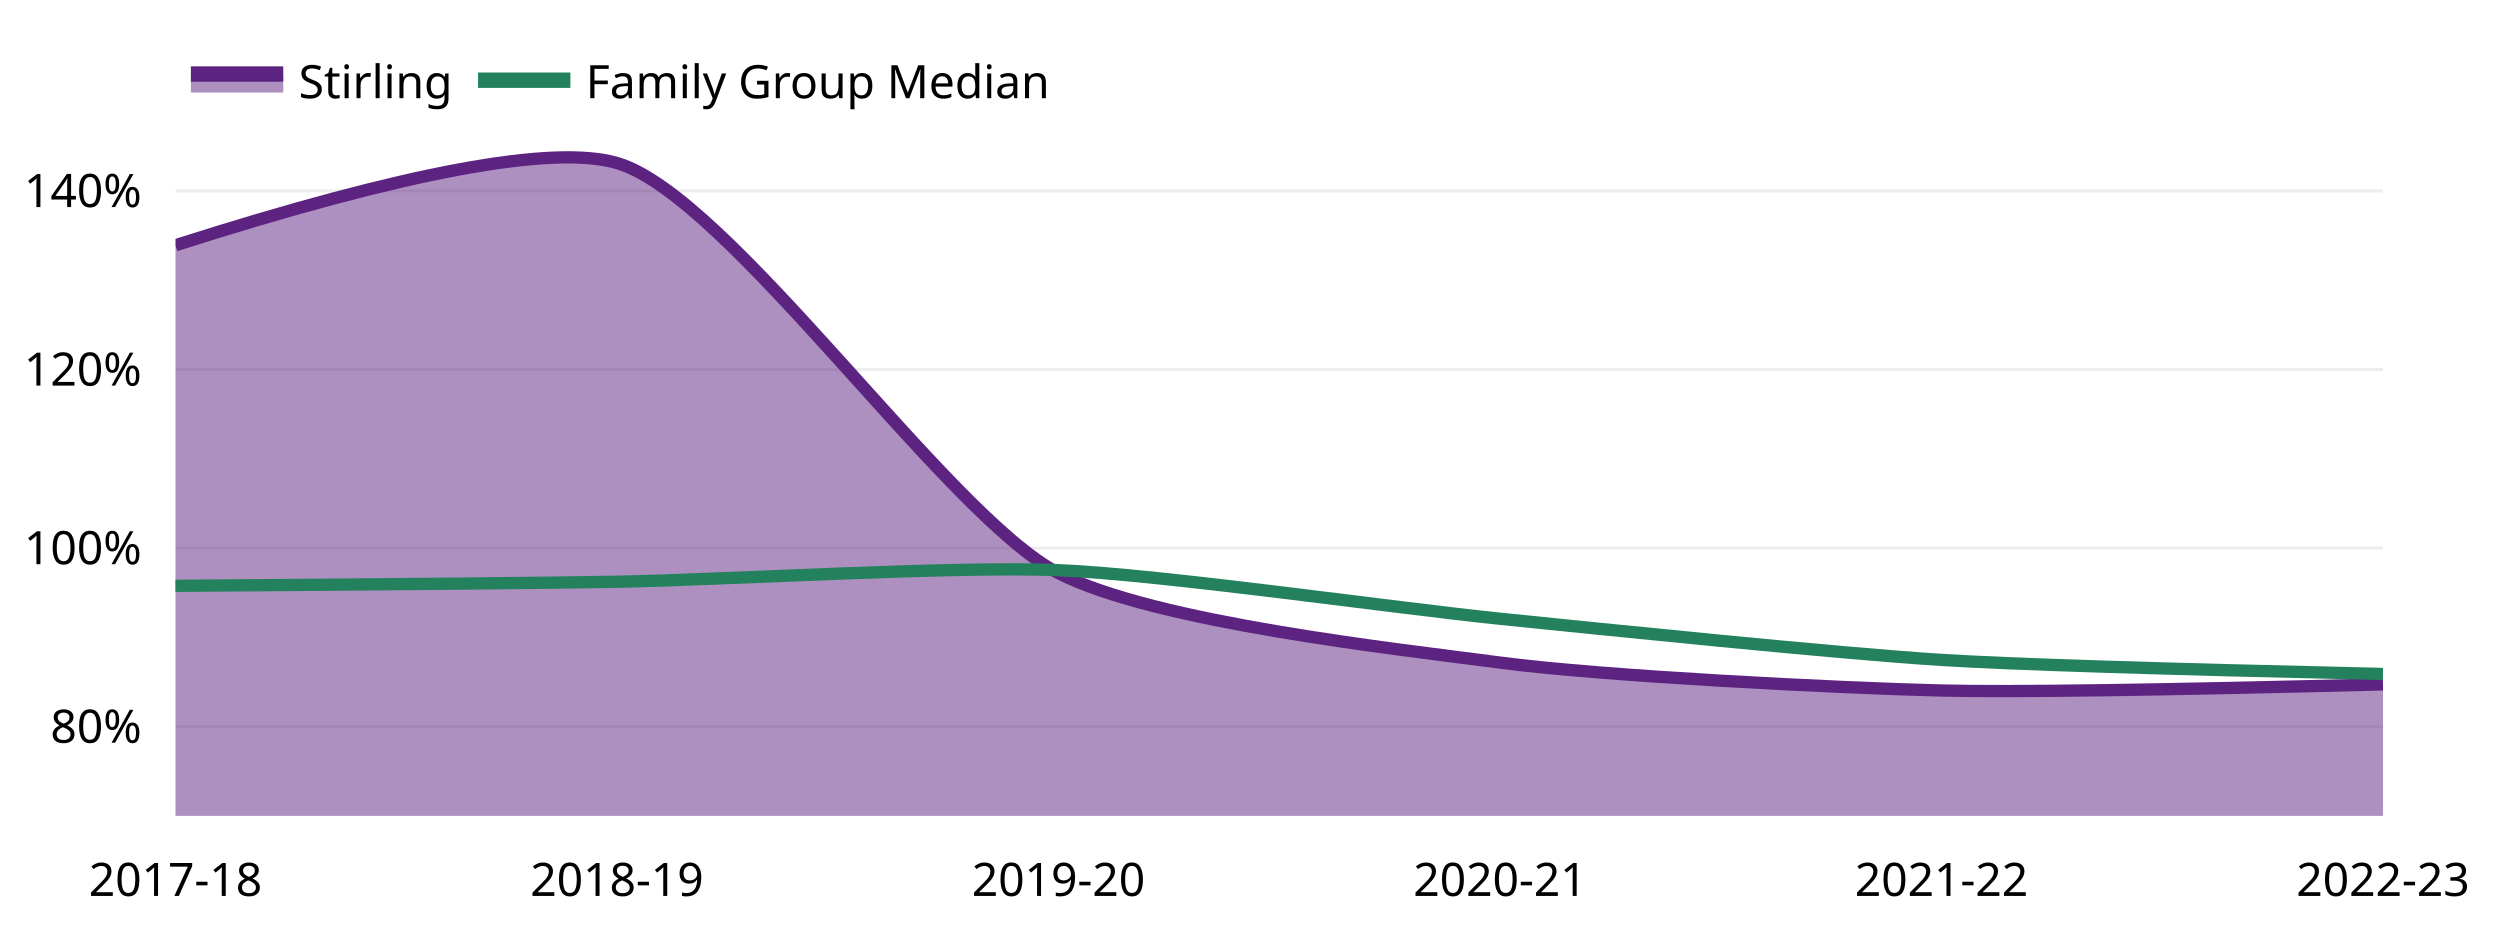
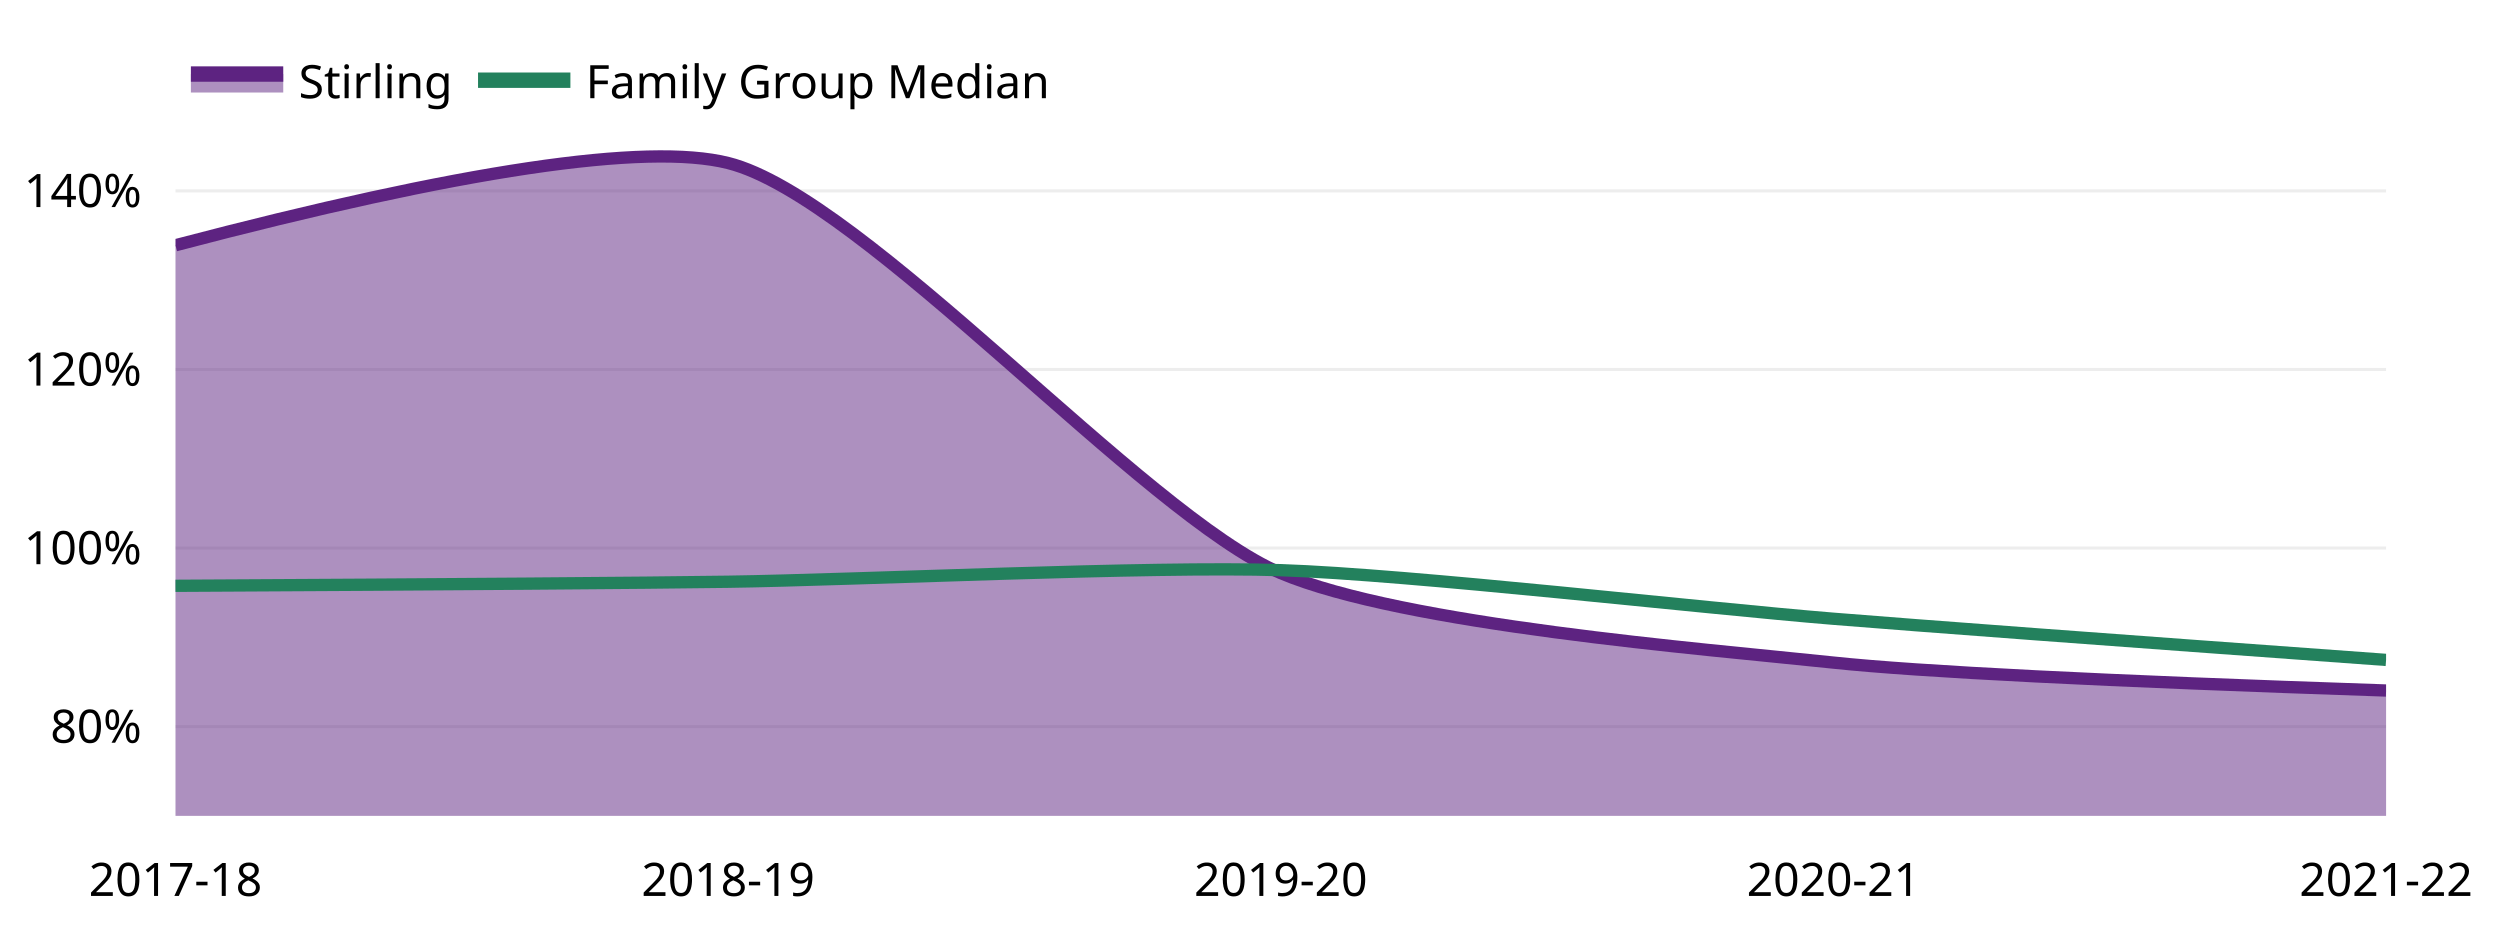
<svg xmlns="http://www.w3.org/2000/svg" class="main-svg" width="812" height="305" style="" viewBox="0 0 812 305">
  <rect x="0" y="0" width="812" height="305" style="fill: rgb(255, 255, 255); fill-opacity: 1;" />
-   <defs id="defs-10def1">
+   <defs id="defs-1db271">
    <g class="clips">
-       <clipPath id="clip10def1xyplot" class="plotclip">
-         <rect width="717" height="232" />
+       <clipPath id="clip1db271xyplot" class="plotclip">
+         <rect width="718" height="232" />
      </clipPath>
-       <clipPath class="axesclip" id="clip10def1x">
-         <rect x="57" y="0" width="717" height="305" />
+       <clipPath class="axesclip" id="clip1db271x">
+         <rect x="57" y="0" width="718" height="305" />
      </clipPath>
-       <clipPath class="axesclip" id="clip10def1y">
+       <clipPath class="axesclip" id="clip1db271y">
        <rect x="0" y="33" width="812" height="232" />
      </clipPath>
-       <clipPath class="axesclip" id="clip10def1xy">
-         <rect x="57" y="33" width="717" height="232" />
+       <clipPath class="axesclip" id="clip1db271xy">
+         <rect x="57" y="33" width="718" height="232" />
      </clipPath>
    </g>
    <g class="gradients" />
    <g class="patterns" />
  </defs>
  <g class="bglayer">
-     <rect class="bg" x="47" y="23" width="737" height="252" style="fill: rgb(0, 0, 0); fill-opacity: 0; stroke-width: 0;" />
+     <rect class="bg" x="47" y="23" width="738" height="252" style="fill: rgb(0, 0, 0); fill-opacity: 0; stroke-width: 0;" />
  </g>
  <g class="layer-below">
    <g class="imagelayer" />
    <g class="shapelayer" />
  </g>
  <g class="cartesianlayer">
    <g class="subplot xy">
      <g class="layer-subplot">
        <g class="shapelayer" />
        <g class="imagelayer" />
      </g>
      <g class="gridlayer">
        <g class="x">
-           <path class="xgrid crisp" transform="translate(200.4,0)" d="M0,33v232" style="stroke: rgb(255, 255, 255); stroke-opacity: 1; stroke-width: 1px;" />
-           <path class="xgrid crisp" transform="translate(343.8,0)" d="M0,33v232" style="stroke: rgb(255, 255, 255); stroke-opacity: 1; stroke-width: 1px;" />
-           <path class="xgrid crisp" transform="translate(487.2,0)" d="M0,33v232" style="stroke: rgb(255, 255, 255); stroke-opacity: 1; stroke-width: 1px;" />
-           <path class="xgrid crisp" transform="translate(630.6,0)" d="M0,33v232" style="stroke: rgb(255, 255, 255); stroke-opacity: 1; stroke-width: 1px;" />
+           <path class="xgrid crisp" transform="translate(236.5,0)" d="M0,33v232" style="stroke: rgb(255, 255, 255); stroke-opacity: 1; stroke-width: 1px;" />
+           <path class="xgrid crisp" transform="translate(416,0)" d="M0,33v232" style="stroke: rgb(255, 255, 255); stroke-opacity: 1; stroke-width: 1px;" />
+           <path class="xgrid crisp" transform="translate(595.5,0)" d="M0,33v232" style="stroke: rgb(255, 255, 255); stroke-opacity: 1; stroke-width: 1px;" />
        </g>
        <g class="y">
-           <path class="ygrid crisp" transform="translate(0,236)" d="M57,0h717" style="stroke: rgb(237, 237, 237); stroke-opacity: 1; stroke-width: 1px;" />
-           <path class="ygrid crisp" transform="translate(0,178)" d="M57,0h717" style="stroke: rgb(237, 237, 237); stroke-opacity: 1; stroke-width: 1px;" />
-           <path class="ygrid crisp" transform="translate(0,120)" d="M57,0h717" style="stroke: rgb(237, 237, 237); stroke-opacity: 1; stroke-width: 1px;" />
-           <path class="ygrid crisp" transform="translate(0,62)" d="M57,0h717" style="stroke: rgb(237, 237, 237); stroke-opacity: 1; stroke-width: 1px;" />
+           <path class="ygrid crisp" transform="translate(0,236)" d="M57,0h718" style="stroke: rgb(237, 237, 237); stroke-opacity: 1; stroke-width: 1px;" />
+           <path class="ygrid crisp" transform="translate(0,178)" d="M57,0h718" style="stroke: rgb(237, 237, 237); stroke-opacity: 1; stroke-width: 1px;" />
+           <path class="ygrid crisp" transform="translate(0,120)" d="M57,0h718" style="stroke: rgb(237, 237, 237); stroke-opacity: 1; stroke-width: 1px;" />
+           <path class="ygrid crisp" transform="translate(0,62)" d="M57,0h718" style="stroke: rgb(237, 237, 237); stroke-opacity: 1; stroke-width: 1px;" />
        </g>
      </g>
      <g class="zerolinelayer" />
      <path class="xlines-below" />
      <path class="ylines-below" />
      <g class="overlines-below" />
      <g class="xaxislayer-below" />
      <g class="yaxislayer-below" />
      <g class="overaxes-below" />
-       <g class="plot" transform="translate(57,33)" clip-path="url(#clip10def1xyplot)">
+       <g class="plot" transform="translate(57,33)" clip-path="url(#clip1db271xyplot)">
        <g class="scatterlayer mlayer">
-           <g class="trace scatter trace51de5d" style="stroke-miterlimit: 2;">
+           <g class="trace scatter traceeeb063" style="stroke-miterlimit: 2;">
            <g class="fills">
              <g>
-                 <path class="js-fill" d="M717,435L0,435L0,46.66Q112.06,10.86 143.4,19.95C179.7,30.48 250.53,134.53 286.8,153.15C318.16,169.25 396.59,177.76 430.2,182.21C463.51,186.62 540.12,190.46 573.6,191.28Q607.04,192.1 717,189.28" style="fill: rgb(93, 35, 129); fill-opacity: 0.5; stroke-width: 0;" />
+                 <path class="js-fill" d="M718,435L0,435L0,46.66Q139.58,9.95 179.5,19.95C223.8,31.04 314.72,134.46 359,153.15C398.94,170.01 496.49,177.76 538.5,182.21Q580.26,186.63 718,191.28" style="fill: rgb(93, 35, 129); fill-opacity: 0.5; stroke-width: 0;" />
              </g>
            </g>
            <g class="errorbars" />
            <g class="lines">
-               <path class="js-line" d="M0,46.66Q112.06,10.86 143.4,19.95C179.7,30.48 250.53,134.53 286.8,153.15C318.16,169.25 396.59,177.76 430.2,182.21C463.51,186.62 540.12,190.46 573.6,191.28Q607.04,192.1 717,189.28" style="vector-effect: non-scaling-stroke; fill: none; stroke: rgb(93, 35, 129); stroke-opacity: 1; stroke-width: 4px; opacity: 1;" />
+               <path class="js-line" d="M0,46.66Q139.58,9.95 179.5,19.95C223.8,31.04 314.72,134.46 359,153.15C398.94,170.01 496.49,177.76 538.5,182.21Q580.26,186.63 718,191.28" style="vector-effect: non-scaling-stroke; fill: none; stroke: rgb(93, 35, 129); stroke-opacity: 1; stroke-width: 4px; opacity: 1;" />
            </g>
            <g class="points" />
            <g class="text" />
          </g>
-           <g class="trace scatter trace2ee899" style="stroke-miterlimit: 2; opacity: 1;">
+           <g class="trace scatter trace80f1e6" style="stroke-miterlimit: 2; opacity: 1;">
            <g class="fills" />
            <g class="errorbars" />
            <g class="lines">
-               <path class="js-line" d="M0,157.27Q109.94,156.54 143.4,155.95C176.86,155.36 253.39,150.8 286.8,152.19C320.31,153.59 396.73,164.57 430.2,167.97C463.65,171.37 540.11,179.25 573.6,181.34Q607.03,183.43 717,185.91" style="vector-effect: non-scaling-stroke; fill: none; stroke: rgb(35, 129, 93); stroke-opacity: 1; stroke-width: 4px; opacity: 1;" />
+               <path class="js-line" d="M0,157.27Q137.62,156.54 179.5,155.95C221.39,155.36 317.15,150.79 359,152.19C400.92,153.59 496.61,164.57 538.5,167.97Q580.37,171.37 718,181.34" style="vector-effect: non-scaling-stroke; fill: none; stroke: rgb(35, 129, 93); stroke-opacity: 1; stroke-width: 4px; opacity: 1;" />
            </g>
            <g class="points" />
            <g class="text" />
          </g>
        </g>
      </g>
      <g class="overplot" />
      <path class="xlines-above crisp" d="M0,0" style="fill: none;" />
      <path class="ylines-above crisp" d="M0,0" style="fill: none;" />
      <g class="overlines-above" />
      <g class="xaxislayer-above">
        <g class="xtick">
          <text text-anchor="middle" x="0" y="291" transform="translate(57,0)" style="font-family: 'Segoe UI Semibold'; font-size: 15px; fill: rgb(0, 0, 0); fill-opacity: 1; white-space: pre; opacity: 1;">2017-18</text>
        </g>
        <g class="xtick">
-           <text text-anchor="middle" x="0" y="291" transform="translate(200.4,0)" style="font-family: 'Segoe UI Semibold'; font-size: 15px; fill: rgb(0, 0, 0); fill-opacity: 1; white-space: pre; opacity: 1;">2018-19</text>
+           <text text-anchor="middle" x="0" y="291" transform="translate(236.5,0)" style="font-family: 'Segoe UI Semibold'; font-size: 15px; fill: rgb(0, 0, 0); fill-opacity: 1; white-space: pre; opacity: 1;">2018-19</text>
        </g>
        <g class="xtick">
-           <text text-anchor="middle" x="0" y="291" transform="translate(343.8,0)" style="font-family: 'Segoe UI Semibold'; font-size: 15px; fill: rgb(0, 0, 0); fill-opacity: 1; white-space: pre; opacity: 1;">2019-20</text>
+           <text text-anchor="middle" x="0" y="291" transform="translate(416,0)" style="font-family: 'Segoe UI Semibold'; font-size: 15px; fill: rgb(0, 0, 0); fill-opacity: 1; white-space: pre; opacity: 1;">2019-20</text>
        </g>
        <g class="xtick">
-           <text text-anchor="middle" x="0" y="291" transform="translate(487.2,0)" style="font-family: 'Segoe UI Semibold'; font-size: 15px; fill: rgb(0, 0, 0); fill-opacity: 1; white-space: pre; opacity: 1;">2020-21</text>
+           <text text-anchor="middle" x="0" y="291" transform="translate(595.5,0)" style="font-family: 'Segoe UI Semibold'; font-size: 15px; fill: rgb(0, 0, 0); fill-opacity: 1; white-space: pre; opacity: 1;">2020-21</text>
        </g>
        <g class="xtick">
-           <text text-anchor="middle" x="0" y="291" transform="translate(630.6,0)" style="font-family: 'Segoe UI Semibold'; font-size: 15px; fill: rgb(0, 0, 0); fill-opacity: 1; white-space: pre; opacity: 1;">2021-22</text>
-         </g>
-         <g class="xtick">
-           <text text-anchor="middle" x="0" y="291" transform="translate(774,0)" style="font-family: 'Segoe UI Semibold'; font-size: 15px; fill: rgb(0, 0, 0); fill-opacity: 1; white-space: pre; opacity: 1;">2022-23</text>
+           <text text-anchor="middle" x="0" y="291" transform="translate(775,0)" style="font-family: 'Segoe UI Semibold'; font-size: 15px; fill: rgb(0, 0, 0); fill-opacity: 1; white-space: pre; opacity: 1;">2021-22</text>
        </g>
      </g>
      <g class="yaxislayer-above">
        <g class="ytick">
          <text text-anchor="end" x="46" y="5.25" transform="translate(0,236)" style="font-family: 'Segoe UI Semibold'; font-size: 15px; fill: rgb(0, 0, 0); fill-opacity: 1; white-space: pre; opacity: 1;">80%</text>
        </g>
        <g class="ytick">
          <text text-anchor="end" x="46" y="5.25" style="font-family: 'Segoe UI Semibold'; font-size: 15px; fill: rgb(0, 0, 0); fill-opacity: 1; white-space: pre; opacity: 1;" transform="translate(0,178)">100%</text>
        </g>
        <g class="ytick">
          <text text-anchor="end" x="46" y="5.25" style="font-family: 'Segoe UI Semibold'; font-size: 15px; fill: rgb(0, 0, 0); fill-opacity: 1; white-space: pre; opacity: 1;" transform="translate(0,120)">120%</text>
        </g>
        <g class="ytick">
          <text text-anchor="end" x="46" y="5.25" style="font-family: 'Segoe UI Semibold'; font-size: 15px; fill: rgb(0, 0, 0); fill-opacity: 1; white-space: pre; opacity: 1;" transform="translate(0,62)">140%</text>
        </g>
      </g>
      <g class="overaxes-above" />
    </g>
  </g>
  <g class="polarlayer" />
  <g class="smithlayer" />
  <g class="ternarylayer" />
  <g class="geolayer" />
  <g class="funnelarealayer" />
  <g class="pielayer" />
  <g class="iciclelayer" />
  <g class="treemaplayer" />
  <g class="sunburstlayer" />
  <g class="glimages" />
-   <defs id="topdefs-10def1">
+   <defs id="topdefs-1db271">
    <g class="clips" />
-     <clipPath id="legend10def1">
+     <clipPath id="legend1db271">
      <rect width="285" height="33" x="0" y="0" />
    </clipPath>
  </defs>
  <g class="layer-above">
    <g class="imagelayer" />
    <g class="shapelayer" />
  </g>
  <g class="infolayer">
    <g class="legend" pointer-events="all" transform="translate(57,9.8)">
      <rect class="bg" shape-rendering="crispEdges" width="285" height="33" x="0" y="0" style="stroke: rgb(68, 68, 68); stroke-opacity: 1; fill: rgb(0, 0, 0); fill-opacity: 0; stroke-width: 0px;" />
-       <g class="scrollbox" transform="" clip-path="url(#legend10def1)">
+       <g class="scrollbox" transform="" clip-path="url(#legend1db271)">
        <g class="groups">
          <g class="traces" transform="translate(0,16.25)" style="opacity: 1;">
            <text class="legendtext" text-anchor="start" x="40" y="5.85" style="font-family: 'Segoe UI Semibold'; font-size: 15px; fill: rgb(0, 0, 0); fill-opacity: 1; white-space: pre;">Stirling</text>
            <g class="layers">
              <g class="legendfill">
                <path class="js-fill" d="M5,-2h30v6h-30z" style="stroke-width: 0; fill: rgb(93, 35, 129); fill-opacity: 0.5;" />
              </g>
              <g class="legendlines">
                <path class="js-line" d="M5,-2h30" style="fill: none; stroke: rgb(93, 35, 129); stroke-opacity: 1; stroke-width: 5px;" />
              </g>
              <g class="legendsymbols">
                <g class="legendpoints" />
              </g>
            </g>
            <rect class="legendtoggle" x="0" y="-11.25" width="90.766" height="22.5" style="fill: rgb(0, 0, 0); fill-opacity: 0;" />
          </g>
          <g class="traces" transform="translate(93.26562,16.25)" style="opacity: 1;">
            <text class="legendtext" text-anchor="start" x="40" y="5.85" style="font-family: 'Segoe UI Semibold'; font-size: 15px; fill: rgb(0, 0, 0); fill-opacity: 1; white-space: pre;">Family Group Median</text>
            <g class="layers" style="opacity: 1;">
              <g class="legendfill" />
              <g class="legendlines">
                <path class="js-line" d="M5,0h30" style="fill: none; stroke: rgb(35, 129, 93); stroke-opacity: 1; stroke-width: 5px;" />
              </g>
              <g class="legendsymbols">
                <g class="legendpoints" />
              </g>
            </g>
            <rect class="legendtoggle" x="0" y="-11.25" width="188.609" height="22.5" style="fill: rgb(0, 0, 0); fill-opacity: 0;" />
          </g>
        </g>
      </g>
      <rect class="scrollbar" rx="20" ry="3" width="0" height="0" x="0" y="0" style="fill: rgb(128, 139, 164); fill-opacity: 1;" />
    </g>
    <g class="g-gtitle" />
    <g class="g-xtitle" />
    <g class="g-ytitle" />
  </g>
</svg>
